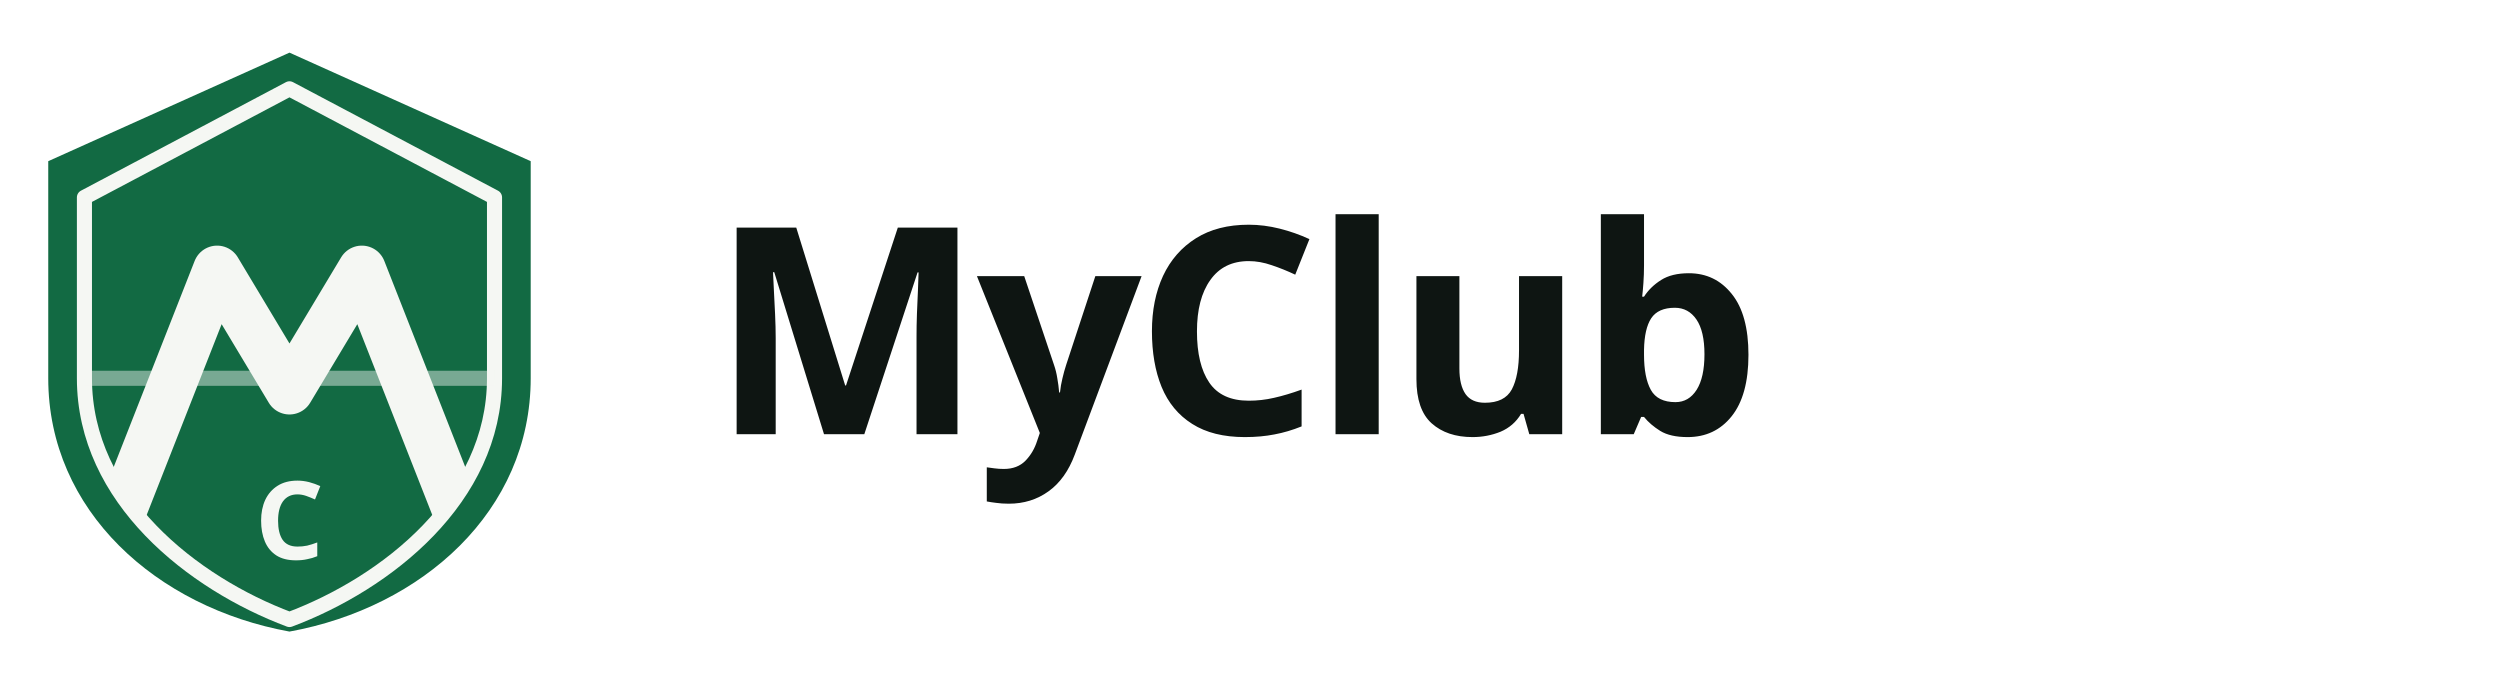
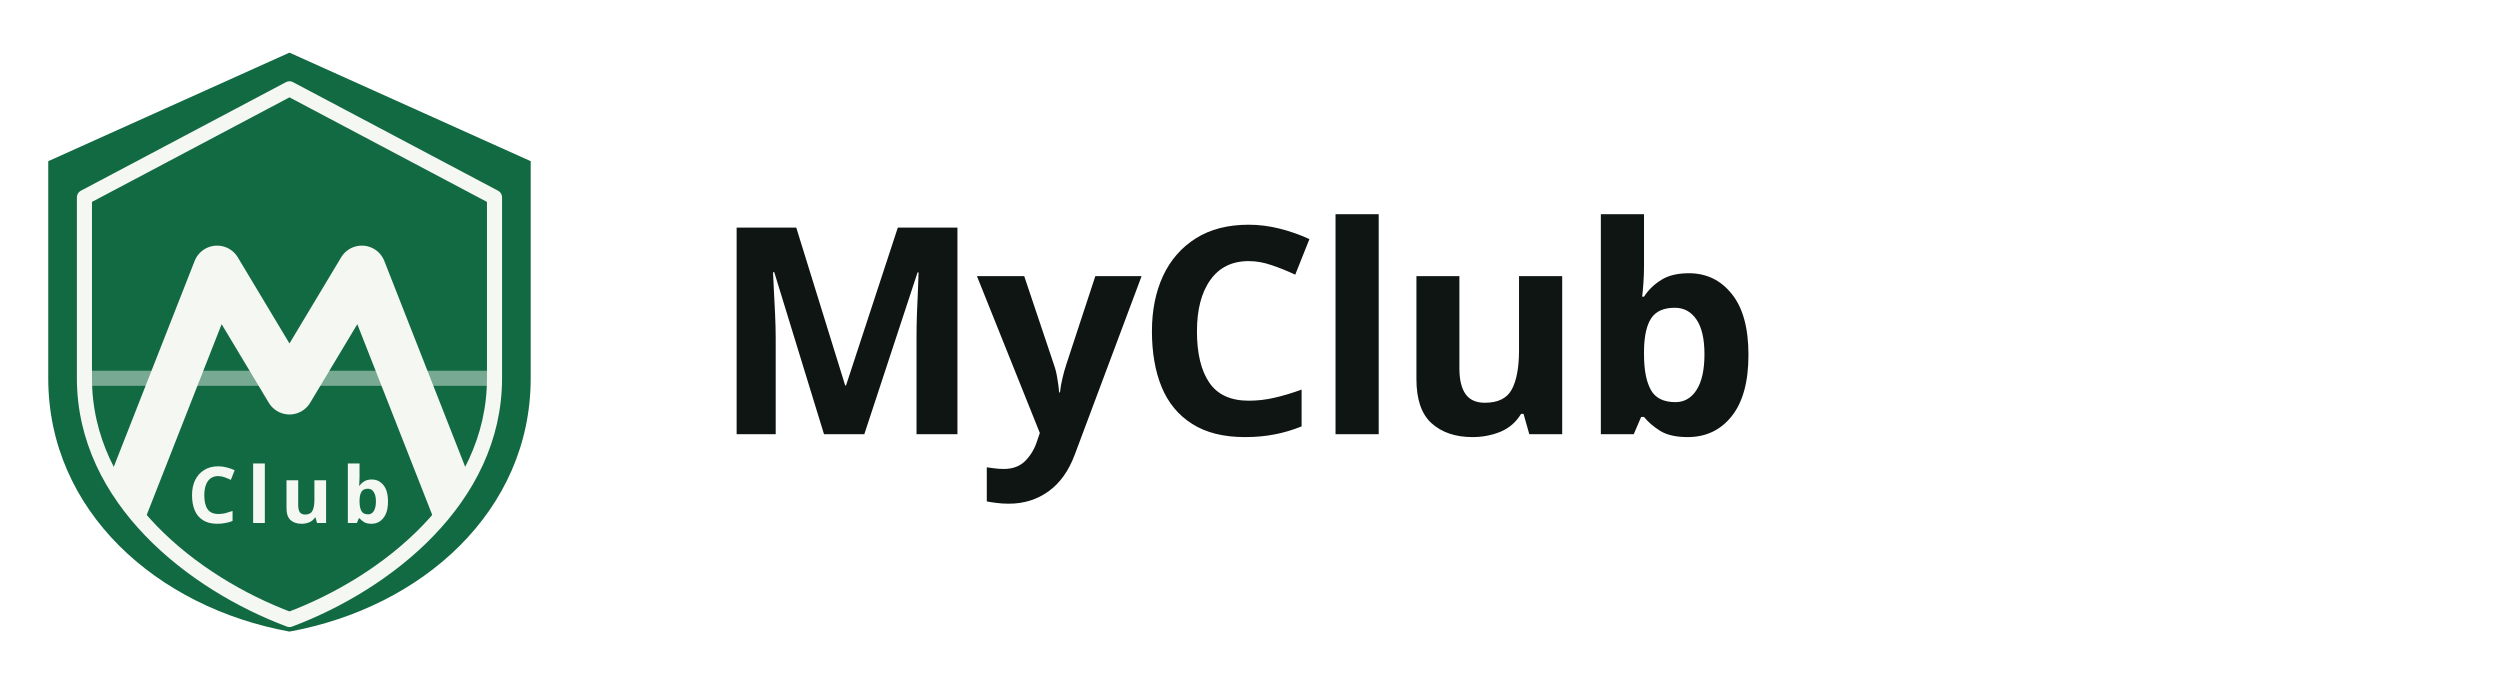
<svg xmlns="http://www.w3.org/2000/svg" viewBox="0 0 190 52" fill="none" aria-label="MyClub">
  <svg x="0" y="2" width="44" height="48" viewBox="0 0 48 52">
    <defs>
      <clipPath id="shc">
        <path d="M24 5 L7 14 V29 C7 39 16 46 24 49 C32 46 41 39 41 29 V14 L24 5 Z" />
      </clipPath>
    </defs>
    <path d="M24 2 L4 11 V29 C4 40 13 48 24 50 C35 48 44 40 44 29 V11 L24 2 Z" fill="#126A43" />
    <path d="M24 5 L7 14 V29 C7 39 16 46 24 49 C32 46 41 39 41 29 V14 L24 5 Z" fill="none" stroke="#F5F7F3" stroke-width="1.25" stroke-linejoin="round" />
    <g clip-path="url(#shc)">
      <line x1="7" y1="29" x2="41" y2="29" stroke="#F5F7F3" stroke-width="1.25" opacity="0.45" />
      <path d="M7 48 L18 20 L24 30 L30 20 L41 48" stroke="#F5F7F3" stroke-width="4" stroke-linecap="round" stroke-linejoin="round" fill="none" />
-       <text x="24" y="44" text-anchor="middle" font-family="Manrope, system-ui, sans-serif" font-size="9" font-weight="700" fill="#F5F7F3">C</text>
+       <text x="24" y="41" text-anchor="middle" font-family="Manrope, system-ui, sans-serif" font-size="6.5" font-weight="800" letter-spacing="0.8" fill="#F5F7F3">Club</text>
    </g>
  </svg>
  <text x="54" y="33" font-family="Manrope, system-ui, sans-serif" font-size="22" font-weight="700" fill="#0E1512" letter-spacing="-0.5">MyClub</text>
</svg>
